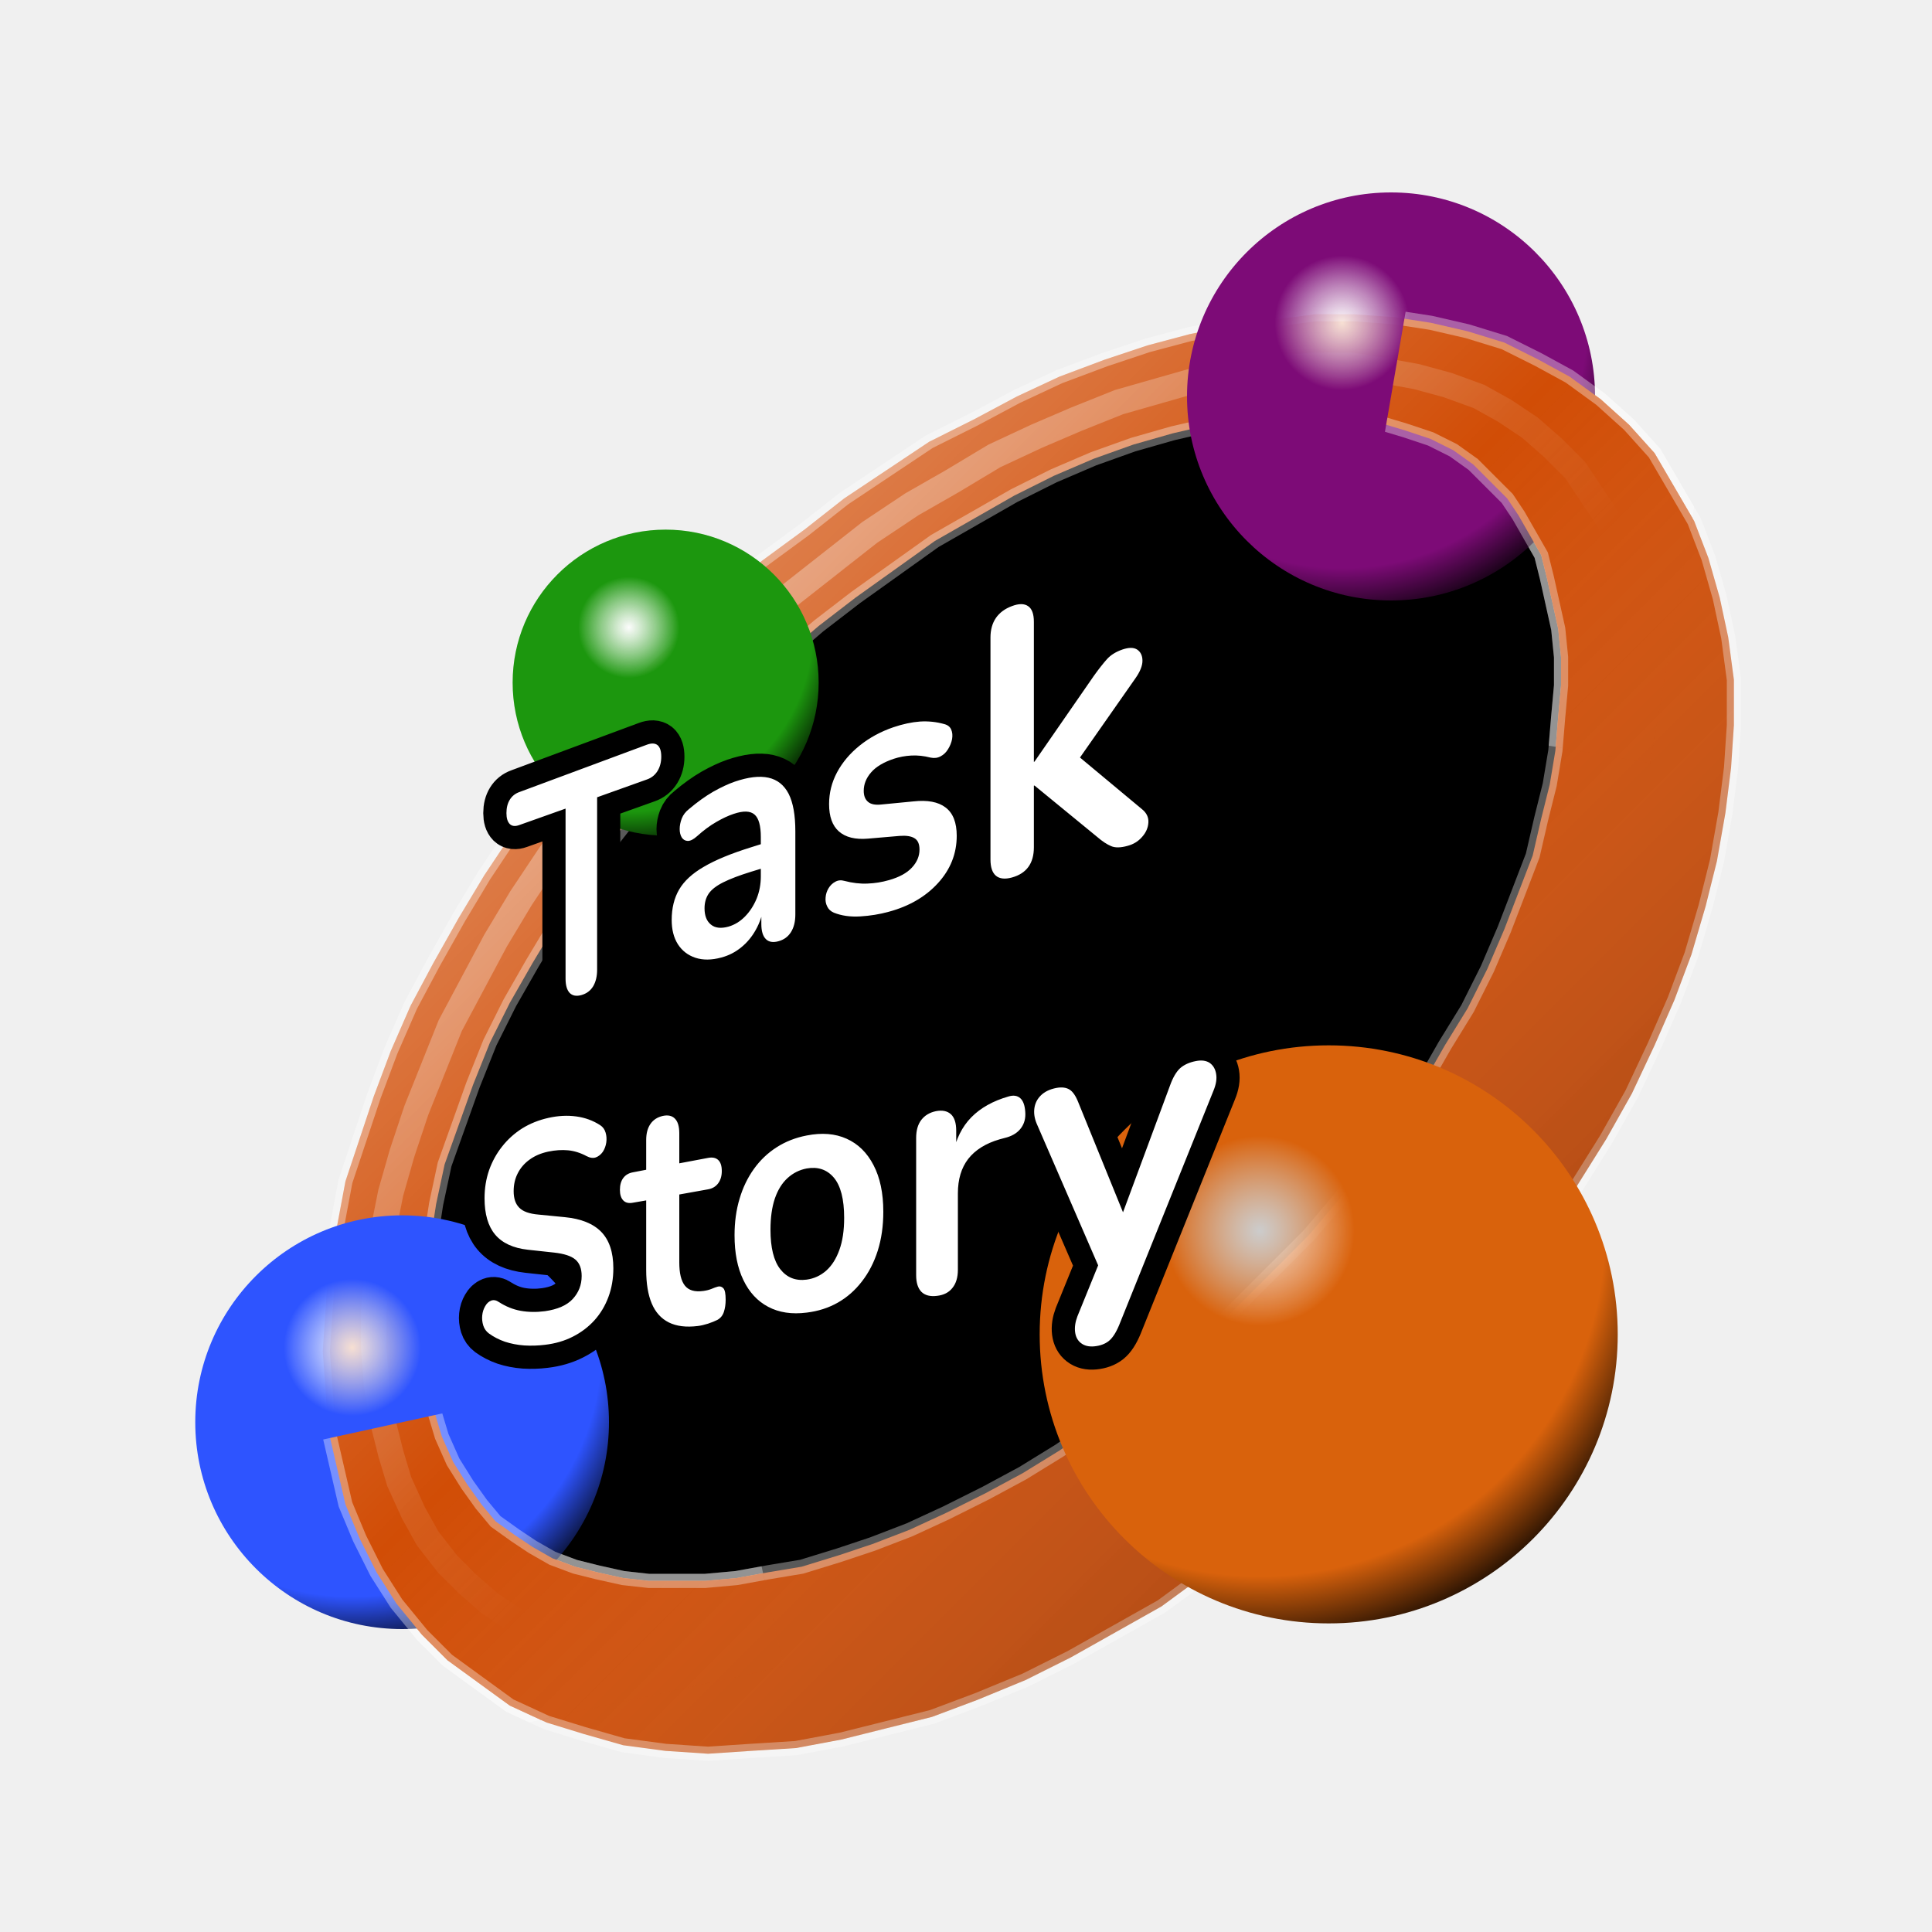
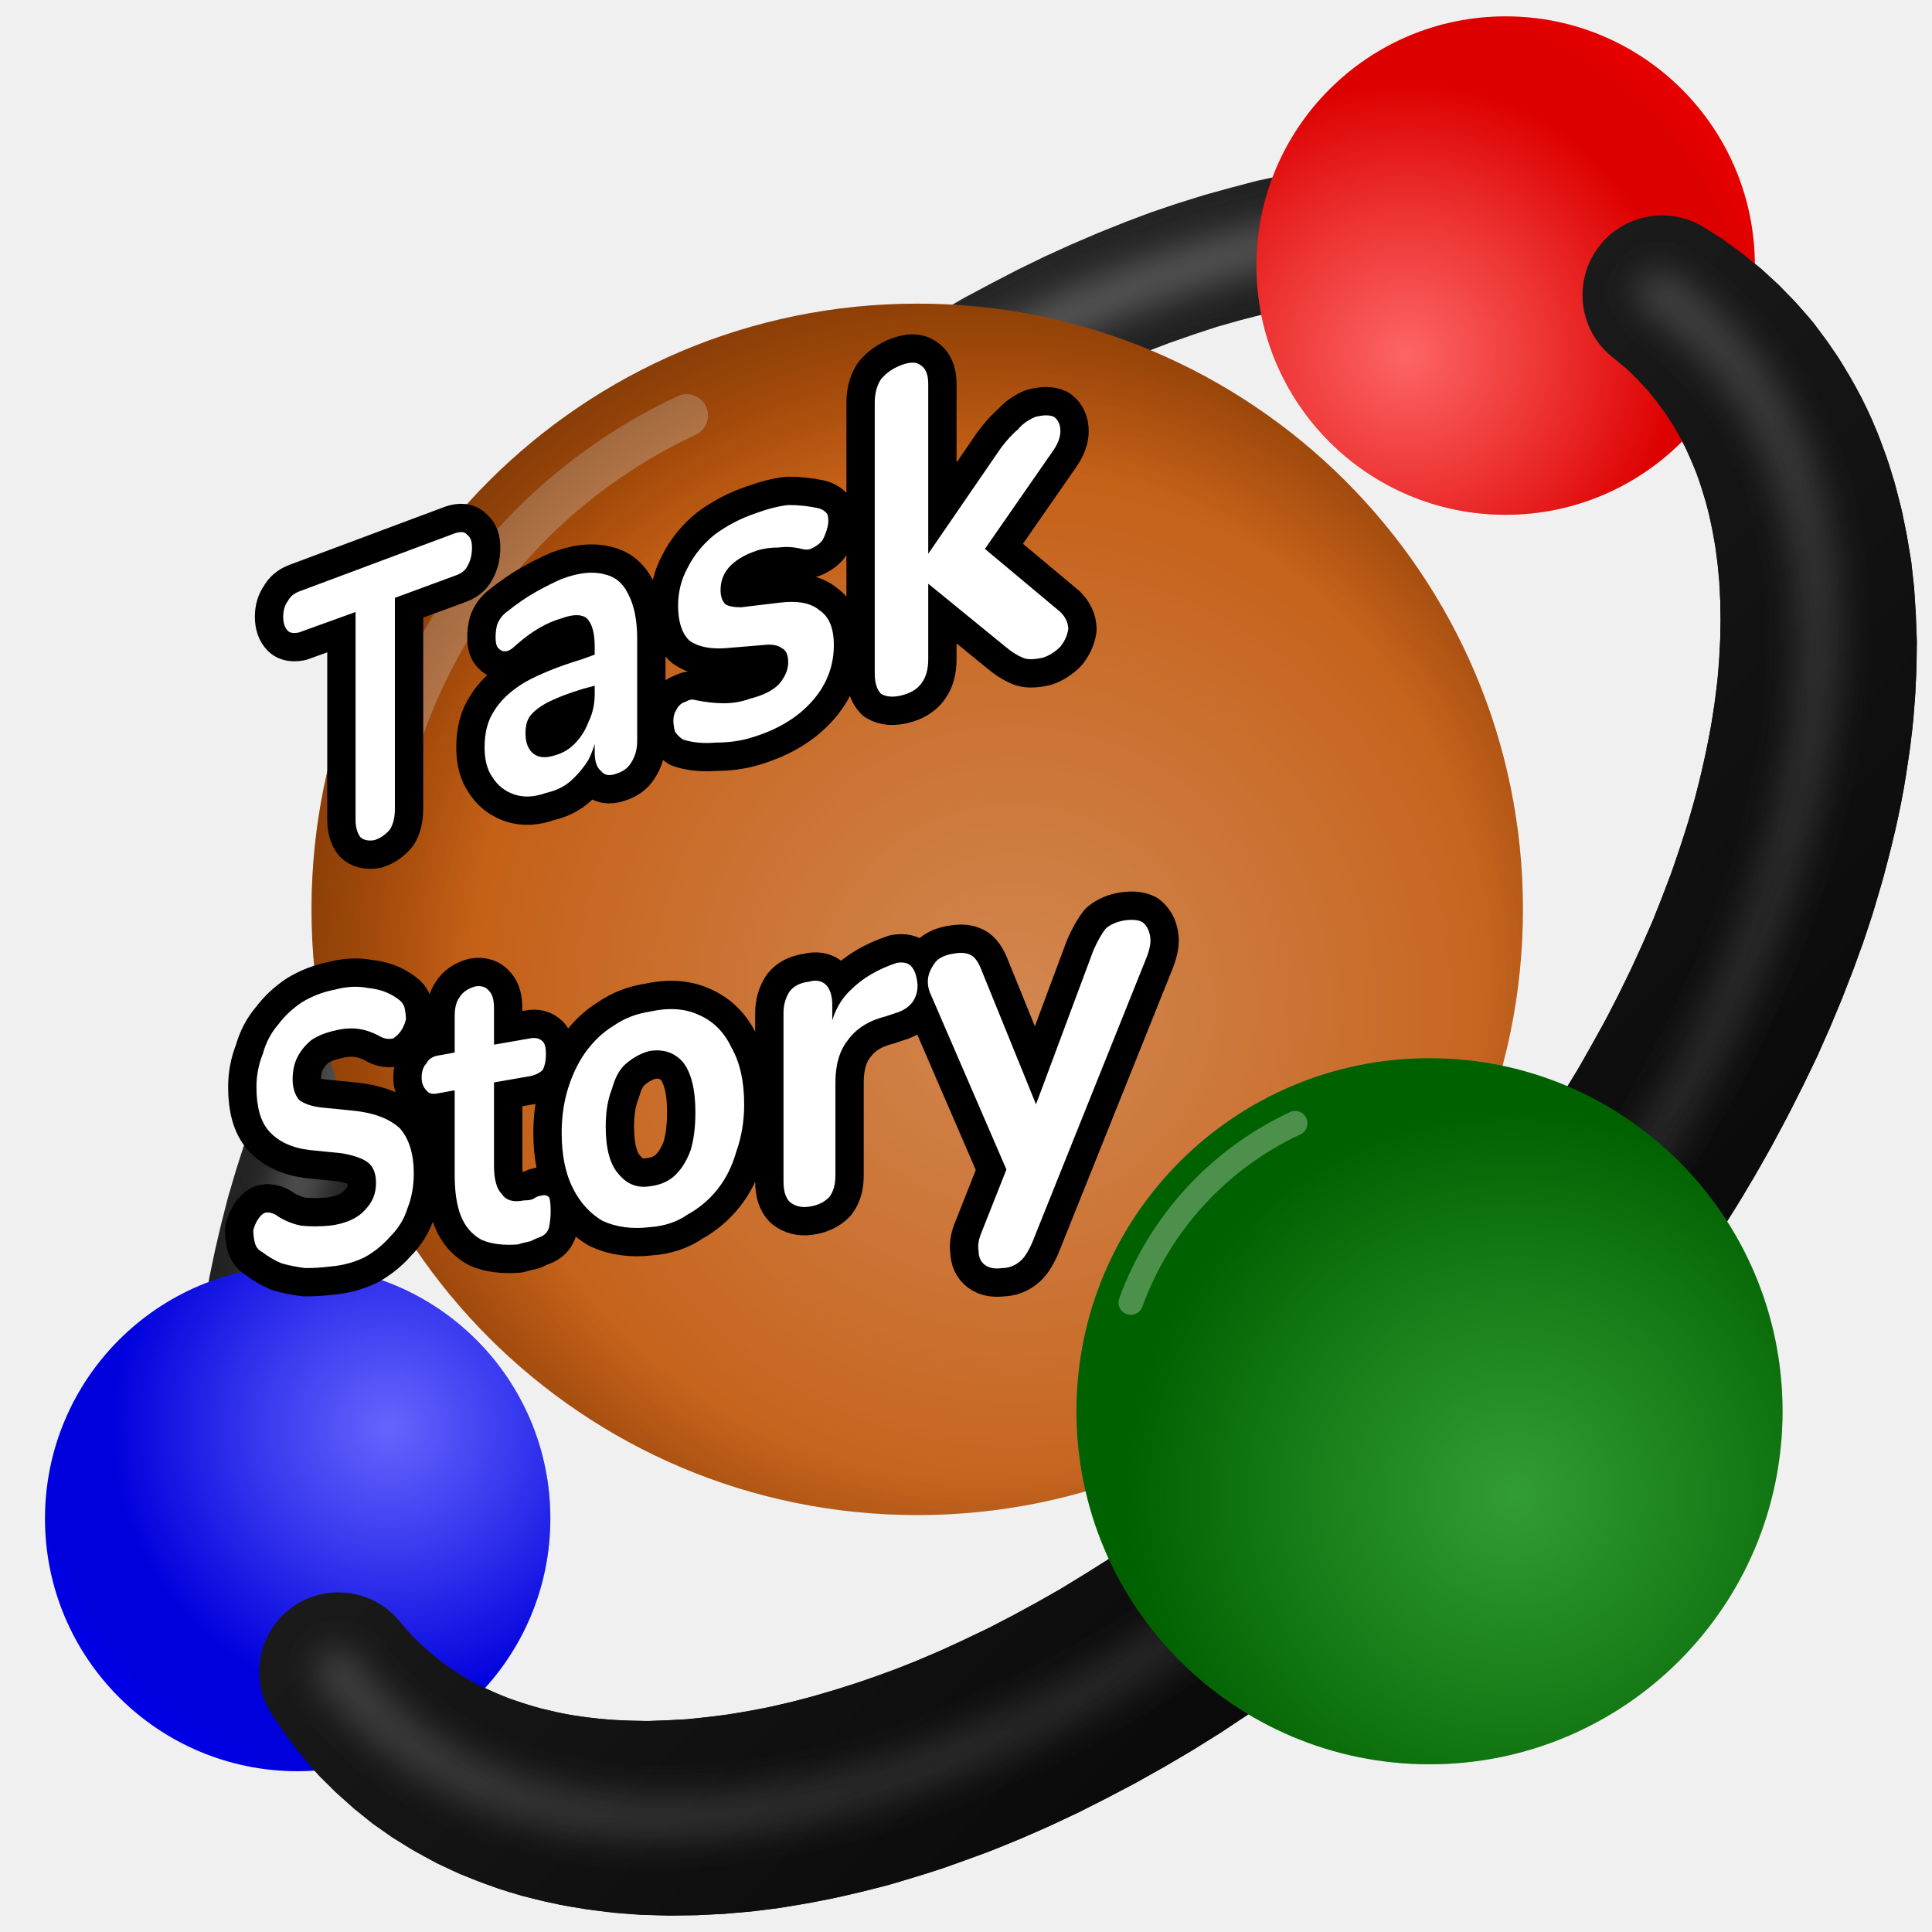
- <svg xmlns="http://www.w3.org/2000/svg" viewBox="0 0 150 150" version="1.1" role="img" aria-label="Logo">
+ <svg xmlns="http://www.w3.org/2000/svg" viewBox="12.3 13.9 122.8 122.8" version="1.1" role="img" aria-label="Logo">
  <defs>
-     <linearGradient id="l-ring" gradientUnits="userSpaceOnUse" x1="120" y1="120" x2="520" y2="520">
-       <stop offset="0" stop-color="#fff" stop-opacity=".45" />
-       <stop offset=".45" stop-color="#fff" stop-opacity="0" />
-       <stop offset="1" stop-color="#000" stop-opacity=".3" />
+     <linearGradient id="l-tube" gradientUnits="userSpaceOnUse" x1="150" y1="150" x2="480" y2="480">
+       <stop offset="0" stop-color="#2c2c2c" />
+       <stop offset=".55" stop-color="#151515" />
+       <stop offset="1" stop-color="#070707" />
    </linearGradient>
-     <linearGradient id="l-shine" gradientUnits="userSpaceOnUse" x1="120" y1="120" x2="480" y2="480">
-       <stop offset="0" stop-color="#fff" stop-opacity=".5" />
-       <stop offset=".6" stop-color="#fff" stop-opacity="0" />
+     <linearGradient id="l-tube-hi" gradientUnits="userSpaceOnUse" x1="150" y1="150" x2="480" y2="480">
+       <stop offset="0" stop-color="#9a9a9a" stop-opacity=".55" />
+       <stop offset=".6" stop-color="#7a7a7a" stop-opacity=".35" />
+       <stop offset="1" stop-color="#555" stop-opacity=".25" />
    </linearGradient>
-     <g id="l-band">
-       <path d="M524 100L534 109L543 119L550 131L557 143L562 156L566 170L569 184L571 199L571 215L570 230L568 246L565 263L561 279L556 296L550 312L543 328L535 345L526 361L516 377L506 393L495 409L483 424L470 439L457 453L443 467L429 480L414 492L399 504L384 515L369 526L353 535L337 544L321 552L304 559L288 565L272 569L256 573L240 576L224 577L209 578L194 577L179 575L165 571L152 567L139 561L128 553L117 545L108 536L99 525L92 514L86 502L81 490L78 477L75 464L74 450L73 436L74 421L75 407L78 392L81 376L86 361L91 346L97 330L104 314L112 299L121 283L130 268L140 253L151 238L163 223L175 209L187 195L201 182L214 169L228 157L243 146L257 135L272 125L287 115L303 107L318 99L333 92L349 86L364 81L379 77L394 74L408 72L423 70L437 70L451 71L464 73L477 76L490 80L502 86L513 92ZM485 129L479 123L472 118L464 114L455 111L445 108L434 107L423 106L411 106L399 107L386 109L373 112L359 116L345 121L331 127L317 134L303 142L289 150L275 160L261 170L248 180L234 192L222 204L209 216L197 229L186 242L175 256L165 270L156 284L147 299L139 313L132 327L126 342L121 356L116 370L113 384L111 397L109 410L108 423L109 435L110 446L112 456L115 466L119 475L124 483L129 490L134 496L141 501L147 505L154 509L162 512L170 514L179 516L188 517L198 517L208 517L219 516L230 514L242 512L255 508L267 504L280 499L293 493L307 486L320 479L333 471L346 462L360 452L372 442L385 431L397 419L409 407L421 395L432 382L442 369L452 356L461 342L469 328L477 315L484 301L490 287L495 274L500 261L503 248L506 236L508 224L509 212L510 201L510 191L509 181L507 172L505 163L503 155L499 148L495 141L491 135Z" style="fill:#d14d06;stroke:#fff;stroke-opacity:.35;stroke-width:5" fill-rule="evenodd" />
-       <path d="M524 100L534 109L543 119L550 131L557 143L562 156L566 170L569 184L571 199L571 215L570 230L568 246L565 263L561 279L556 296L550 312L543 328L535 345L526 361L516 377L506 393L495 409L483 424L470 439L457 453L443 467L429 480L414 492L399 504L384 515L369 526L353 535L337 544L321 552L304 559L288 565L272 569L256 573L240 576L224 577L209 578L194 577L179 575L165 571L152 567L139 561L128 553L117 545L108 536L99 525L92 514L86 502L81 490L78 477L75 464L74 450L73 436L74 421L75 407L78 392L81 376L86 361L91 346L97 330L104 314L112 299L121 283L130 268L140 253L151 238L163 223L175 209L187 195L201 182L214 169L228 157L243 146L257 135L272 125L287 115L303 107L318 99L333 92L349 86L364 81L379 77L394 74L408 72L423 70L437 70L451 71L464 73L477 76L490 80L502 86L513 92ZM485 129L479 123L472 118L464 114L455 111L445 108L434 107L423 106L411 106L399 107L386 109L373 112L359 116L345 121L331 127L317 134L303 142L289 150L275 160L261 170L248 180L234 192L222 204L209 216L197 229L186 242L175 256L165 270L156 284L147 299L139 313L132 327L126 342L121 356L116 370L113 384L111 397L109 410L108 423L109 435L110 446L112 456L115 466L119 475L124 483L129 490L134 496L141 501L147 505L154 509L162 512L170 514L179 516L188 517L198 517L208 517L219 516L230 514L242 512L255 508L267 504L280 499L293 493L307 486L320 479L333 471L346 462L360 452L372 442L385 431L397 419L409 407L421 395L432 382L442 369L452 356L461 342L469 328L477 315L484 301L490 287L495 274L500 261L503 248L506 236L508 224L509 212L510 201L510 191L509 181L507 172L505 163L503 155L499 148L495 141L491 135Z" fill="url(#l-ring)" fill-rule="evenodd" />
-       <path d="M507 117L515 125L521 134L527 143L531 153L535 164L538 176L539 188L540 200L540 213L539 227L537 241L534 255L530 270L525 285L520 300L513 315L506 330L497 345L488 360L479 374L468 389L457 403L445 417L433 430L420 443L407 455L393 467L380 478L365 488L351 498L336 507L322 515L307 522L292 529L278 534L263 539L249 543L235 545L222 547L208 548L196 547L184 546L172 544L161 540L151 536L141 531L132 525L124 518L117 511L110 502L105 493L100 482L97 472L94 460L92 448L91 435L91 422L92 409L94 395L97 380L101 366L106 351L112 336L118 321L126 306L134 291L143 276L153 261L163 247L174 233L186 219L198 206L211 193L224 180L238 169L252 158L266 147L281 137L295 129L310 120L325 113L339 107L354 101L368 97L382 93L396 90L410 89L423 88L436 88L448 90L459 92L470 95L481 99L490 104L499 110L507 117" fill="none" stroke="url(#l-shine)" stroke-width="9" stroke-linecap="round" />
-     </g>
-     <radialGradient id="l-success" cx="38%" cy="32%" r="75%">
-       <stop offset="0" stop-color="#fff" stop-opacity=".8" />
-       <stop offset=".22" style="stop-color:#1c970e" />
-       <stop offset=".8" style="stop-color:#1c970e" />
-       <stop offset="1" stop-color="#000" />
+     <filter id="l-soft" x="-10%" y="-10%" width="120%" height="120%">
+       <feGaussianBlur stdDeviation="5" />
+     </filter>
+     <radialGradient id="l-gray-g" cx="58%" cy="58%" r=".55">
+       <stop offset="0" stop-color="#c4c4c4" stop-opacity=".95" />
+       <stop offset=".5" stop-color="#c4c4c4" stop-opacity=".5" />
+       <stop offset="1" stop-color="#c4c4c4" stop-opacity="0" />
    </radialGradient>
-     <radialGradient id="l-tertiary" cx="38%" cy="32%" r="75%">
-       <stop offset="0" stop-color="#fff" stop-opacity=".8" />
-       <stop offset=".22" style="stop-color:#7d0b77" />
-       <stop offset=".8" style="stop-color:#7d0b77" />
-       <stop offset="1" stop-color="#000" />
+     <radialGradient id="l-red-g" cx="30%" cy="68%" r=".55">
+       <stop offset="0" stop-color="#ff6a6a" stop-opacity=".95" />
+       <stop offset=".5" stop-color="#ff6a6a" stop-opacity=".5" />
+       <stop offset="1" stop-color="#ff6a6a" stop-opacity="0" />
    </radialGradient>
-     <clipPath id="l-front-tertiary">
-       <path d="M431.0 209.4L541.4 228.4L579.4 7.6L469.0 -11.4Z" />
-     </clipPath>
-     <radialGradient id="l-secondary" cx="38%" cy="32%" r="75%">
-       <stop offset="0" stop-color="#fff" stop-opacity=".8" />
-       <stop offset=".22" style="stop-color:#2e54ff" />
-       <stop offset=".8" style="stop-color:#2e54ff" />
-       <stop offset="1" stop-color="#000" />
+     <radialGradient id="l-red-r" cx="30%" cy="68%" r=".95">
+       <stop offset=".72" stop-color="#ff0000" stop-opacity="0" />
+       <stop offset="1" stop-color="#ff0000" />
    </radialGradient>
-     <clipPath id="l-front-secondary">
-       <path d="M-9.4 485.2L14.8 595.6L235.6 547.2L211.4 436.8Z" />
-     </clipPath>
-     <radialGradient id="l-primary" cx="38%" cy="32%" r="75%">
-       <stop offset="0" stop-color="#fff" stop-opacity=".8" />
-       <stop offset=".22" style="stop-color:#d9620c" />
-       <stop offset=".8" style="stop-color:#d9620c" />
-       <stop offset="1" stop-color="#000" />
+     <radialGradient id="l-blue-g" cx="68%" cy="32%" r=".55">
+       <stop offset="0" stop-color="#6a6aff" stop-opacity=".95" />
+       <stop offset=".5" stop-color="#6a6aff" stop-opacity=".5" />
+       <stop offset="1" stop-color="#6a6aff" stop-opacity="0" />
+     </radialGradient>
+     <radialGradient id="l-blue-r" cx="68%" cy="32%" r=".95">
+       <stop offset=".72" stop-color="#0000ff" stop-opacity="0" />
+       <stop offset="1" stop-color="#0000ff" />
+     </radialGradient>
+     <radialGradient id="l-green-g" cx="62%" cy="62%" r=".55">
+       <stop offset="0" stop-color="#35a035" stop-opacity=".95" />
+       <stop offset=".5" stop-color="#35a035" stop-opacity=".5" />
+       <stop offset="1" stop-color="#35a035" stop-opacity="0" />
+     </radialGradient>
+     <radialGradient id="l-title-g" cx="58%" cy="58%" r=".55">
+       <stop offset="0" stop-color="#fff" stop-opacity=".95" />
+       <stop offset=".5" stop-color="#fff" stop-opacity=".5" />
+       <stop offset="1" stop-color="#fff" stop-opacity="0" />
+     </radialGradient>
+     <radialGradient id="l-title-e" cx=".55" cy=".55" r=".6">
+       <stop offset=".7" stop-color="#000" stop-opacity="0" />
+       <stop offset="1" stop-color="#000" stop-opacity=".35" />
    </radialGradient>
  </defs>
  <g transform="translate(9 9) scale(0.22)">
-     <ellipse cx="315.7" cy="317.8" rx="277.3" ry="162.4" transform="rotate(-46.3 315.7 317.8)" fill="#000" />
-     <use href="#l-band" />
-     <circle cx="194" cy="200" r="54" fill="url(#l-success)" />
-     <circle cx="450" cy="99" r="72" fill="url(#l-tertiary)" />
-     <circle cx="101" cy="461" r="73" fill="url(#l-secondary)" />
-     <circle cx="428" cy="430" r="102" fill="url(#l-primary)" />
-     <use href="#l-band" clip-path="url(#l-front-tertiary)" />
-     <use href="#l-band" clip-path="url(#l-front-secondary)" />
+     <path d="M523.9 100.0L528.8 104.5L533.5 109.3L537.9 114.3L542.0 119.7L545.9 125.2L549.5 131.1L552.8 137.1L555.8 143.4L558.4 149.8L560.8 156.5L562.8 163.3L564.6 170.3L566.0 177.4L567.2 184.6L568.0 192.0L568.5 199.4L568.8 207.0L568.7 214.7L568.4 222.4L567.8 230.2L566.9 238.1L565.7 246.1L564.3 254.1L562.6 262.1L560.6 270.2L558.4 278.3L556.0 286.5L553.3 294.6L550.3 302.8L547.1 311.0L543.7 319.1L540.1 327.3L536.2 335.4L532.1 343.5L527.8 351.6L523.3 359.7L518.6 367.7L513.7 375.6L508.6 383.5L503.3 391.4L497.8 399.1L492.1 406.8L486.3 414.4L480.3 421.9L474.2 429.2L467.9 436.5L461.4 443.7L454.8 450.7L448.1 457.6L441.2 464.4L434.2 471.0L427.1 477.5L419.9 483.9L412.6 490.0L405.2 496.0L397.7 501.8L390.1 507.5L382.5 513.0L374.7 518.2L367.0 523.3L359.1 528.2L351.2 532.8L343.3 537.3L335.3 541.5L327.4 545.5L319.4 549.3L311.3 552.9L303.3 556.2L295.3 559.2L287.3 562.1L279.3 564.6L271.3 567.0L263.3 569.0L255.4 570.8L247.5 572.3L239.7 573.6L231.9 574.5L224.2 575.2L216.5 575.6L208.9 575.7L201.4 575.5L194.1 575.0L186.8 574.2L179.6 573.1L172.6 571.7L165.7 570.0L158.9 567.9L152.4 565.5L146.0 562.8L139.8 559.8L133.8 556.5L128.0 552.9L122.5 549.0L117.3 544.8L112.3 540.3L107.5 535.6L103.1 530.7L99.0 525.5L95.1 520.1L91.5 514.5L88.3 508.7L85.3 502.7L82.7 496.6L80.3 490.4L78.2 484.0L76.4 477.4L74.9 470.8L73.6 464.0L72.6 457.1L71.9 450.2L71.5 443.1L71.3 435.9L71.4 428.7L71.7 421.3L72.3 413.9L73.1 406.4L74.2 398.9L75.5 391.3L77.1 383.6L78.9 375.9L80.9 368.1L83.2 360.3L85.7 352.5L88.5 344.6L91.4 336.8L94.6 328.9L98.0 321.0L101.6 313.1L105.5 305.3L109.5 297.4L113.7 289.6L118.2 281.8L122.8 274.0L127.7 266.3L132.7 258.6L137.9 251.0L143.2 243.5L148.8 236.0L154.5 228.6L160.3 221.3L166.4 214.1L172.5 207.0L178.8 200.0L185.3 193.2L191.8 186.4L198.5 179.8L205.4 173.3L212.3 167.0L219.3 160.8L226.4 154.8L233.6 148.9L240.9 143.2L248.3 137.6L255.7 132.3L263.2 127.1L270.7 122.1L278.3 117.3L286.0 112.7L293.6 108.3L301.3 104.2L309.0 100.2L316.8 96.4L324.5 92.9L332.2 89.6L339.9 86.5L347.6 83.6L355.3 81.0L363.0 78.6L370.6 76.5L378.2 74.5L385.7 72.9L393.2 71.5L400.7 70.3L408.0 69.4L415.4 68.7L422.6 68.3L429.8 68.2L436.9 68.3L443.9 68.7L450.8 69.3L457.6 70.3L464.3 71.5L470.9 73.0L477.4 74.8L483.8 76.9L490.0 79.3L496.1 82.0L502.0 85.0L507.8 88.3L513.3 91.9L518.7 95.8L523.9 100.0L490.7 134.7L488.0 131.8L485.0 129.0L481.9 126.3L478.6 123.8L475.1 121.5L471.4 119.3L467.5 117.3L463.3 115.4L459.0 113.8L454.4 112.3L449.7 111.0L444.8 110.0L439.6 109.1L434.3 108.5L428.9 108.1L423.2 107.9L417.4 107.9L411.5 108.2L405.4 108.7L399.2 109.4L392.9 110.4L386.5 111.6L379.9 113.1L373.3 114.8L366.6 116.7L359.9 118.9L353.0 121.3L346.2 123.9L339.2 126.8L332.3 129.8L325.3 133.1L318.3 136.6L311.3 140.3L304.3 144.3L297.3 148.4L290.3 152.7L283.4 157.2L276.5 161.9L269.7 166.8L262.8 171.9L256.1 177.1L249.4 182.5L242.8 188.1L236.3 193.8L229.9 199.7L223.6 205.7L217.4 211.8L211.3 218.0L205.3 224.4L199.5 230.9L193.8 237.5L188.2 244.1L182.8 250.9L177.6 257.7L172.5 264.6L167.5 271.6L162.8 278.6L158.2 285.7L153.8 292.8L149.6 300.0L145.6 307.1L141.8 314.3L138.2 321.5L134.8 328.6L131.6 335.8L128.7 342.9L125.9 350.0L123.4 357.0L121.1 364.0L119.0 370.9L117.1 377.8L115.5 384.6L114.1 391.3L113.0 397.8L112.0 404.3L111.3 410.7L110.9 416.9L110.6 423.0L110.6 428.9L110.9 434.7L111.3 440.4L112.0 445.8L112.8 451.1L113.9 456.2L115.2 461.0L116.7 465.7L118.4 470.2L120.2 474.5L122.3 478.5L124.5 482.3L126.8 486.0L129.3 489.4L132.0 492.6L134.7 495.5L137.7 498.3L140.7 500.9L143.9 503.3L147.2 505.6L150.6 507.6L154.1 509.5L157.8 511.2L161.6 512.8L165.6 514.2L169.7 515.5L174.0 516.5L178.4 517.5L182.9 518.2L187.7 518.8L192.5 519.2L197.6 519.4L202.7 519.5L208.1 519.3L213.5 519.0L219.1 518.4L224.9 517.7L230.7 516.7L236.7 515.6L242.8 514.2L249.0 512.6L255.2 510.8L261.6 508.8L268.0 506.6L274.6 504.2L281.1 501.6L287.8 498.7L294.4 495.6L301.1 492.4L307.8 488.9L314.6 485.2L321.3 481.4L328.0 477.3L334.8 473.1L341.5 468.6L348.1 464.0L354.8 459.2L361.4 454.3L367.9 449.2L374.4 443.9L380.8 438.5L387.1 432.9L393.3 427.2L399.5 421.3L405.5 415.4L411.4 409.3L417.2 403.1L422.9 396.8L428.5 390.4L433.9 383.9L439.2 377.3L444.3 370.7L449.3 364.0L454.1 357.2L458.8 350.4L463.2 343.6L467.5 336.7L471.7 329.8L475.6 322.9L479.4 316.0L482.9 309.1L486.3 302.2L489.4 295.3L492.4 288.5L495.1 281.7L497.7 274.9L500.0 268.2L502.2 261.6L504.1 255.1L505.8 248.6L507.3 242.3L508.6 236.0L509.7 229.9L510.6 223.9L511.3 218.0L511.7 212.2L512.0 206.6L512.1 201.1L512.0 195.8L511.8 190.6L511.3 185.6L510.7 180.8L509.9 176.1L508.9 171.6L507.8 167.2L506.5 163.0L505.1 158.9L503.5 155.1L501.8 151.3L499.9 147.7L497.8 144.2L495.6 140.9L493.3 137.7L490.7 134.7Z" fill="url(#l-tube)" />
+     <path d="M507.3 117.3L511.0 121.1L514.6 125.1L517.9 129.3L521.0 133.7L523.8 138.3L526.5 143.1L528.9 148.0L531.1 153.2L533.1 158.5L534.9 164.0L536.4 169.7L537.6 175.5L538.7 181.5L539.5 187.6L540.0 193.9L540.3 200.3L540.4 206.8L540.2 213.4L539.8 220.2L539.2 227.1L538.3 234.0L537.2 241.1L535.8 248.2L534.2 255.4L532.4 262.6L530.3 270.0L528.0 277.3L525.5 284.8L522.7 292.2L519.8 299.7L516.6 307.2L513.2 314.7L509.6 322.2L505.7 329.8L501.7 337.3L497.5 344.7L493.1 352.2L488.5 359.6L483.7 367.0L478.7 374.3L473.5 381.5L468.2 388.7L462.7 395.8L457.1 402.9L451.3 409.8L445.4 416.6L439.3 423.4L433.1 430.0L426.8 436.5L420.3 442.9L413.8 449.1L407.1 455.2L400.3 461.2L393.5 467.0L386.5 472.6L379.5 478.1L372.4 483.4L365.3 488.5L358.1 493.4L350.9 498.2L343.6 502.7L336.3 507.1L328.9 511.3L321.6 515.2L314.2 518.9L306.9 522.5L299.5 525.8L292.2 528.9L284.9 531.7L277.7 534.3L270.4 536.7L263.3 538.9L256.1 540.8L249.1 542.5L242.1 544.0L235.2 545.2L228.4 546.1L221.6 546.8L215.0 547.3L208.5 547.5L202.1 547.5L195.8 547.2L189.7 546.7L183.6 546.0L177.8 545.0L172.0 543.7L166.5 542.2L161.0 540.5L155.8 538.5L150.7 536.3L145.8 533.9L141.1 531.2L136.5 528.3L132.2 525.2L128.1 521.8L124.1 518.3L120.4 514.5L116.8 510.5L113.5 506.3L110.4 501.9L107.6 497.3L104.9 492.5L102.5 487.6L100.3 482.4L98.3 477.1L96.5 471.6L95.0 465.9L93.8 460.1L92.7 454.1L91.9 448.0L91.4 441.7L91.1 435.3L91.0 428.8L91.2 422.2L91.6 415.4L92.2 408.5L93.1 401.6L94.2 394.5L95.6 387.4L97.2 380.2L99.0 373.0L101.1 365.6L103.4 358.3L105.9 350.8L108.7 343.4L111.6 335.9L114.8 328.4L118.2 320.9L121.8 313.4L125.7 305.8L129.7 298.3L133.9 290.9L138.3 283.4L142.9 276.0L147.7 268.6L152.7 261.3L157.9 254.1L163.2 246.9L168.7 239.8L174.3 232.7L180.1 225.8L186.0 219.0L192.1 212.2L198.3 205.6L204.6 199.1L211.1 192.7L217.6 186.5L224.3 180.4L231.1 174.4L237.9 168.6L244.9 163.0L251.9 157.5L259.0 152.2L266.1 147.1L273.3 142.2L280.5 137.4L287.8 132.9L295.1 128.5L302.5 124.3L309.8 120.4L317.2 116.7L324.5 113.1L331.9 109.8L339.2 106.7L346.5 103.9L353.7 101.3L361.0 98.9L368.1 96.7L375.3 94.8L382.3 93.1L389.3 91.6L396.2 90.4L403.0 89.5L409.8 88.8L416.4 88.3L422.9 88.1L429.3 88.1L435.6 88.4L441.7 88.9L447.8 89.6L453.6 90.6L459.4 91.9L464.9 93.4L470.4 95.1L475.6 97.1L480.7 99.3L485.6 101.7L490.3 104.4L494.9 107.3L499.2 110.4L503.3 113.8L507.3 117.3" fill="none" stroke="url(#l-tube-hi)" stroke-width="13" stroke-linecap="round" filter="url(#l-soft)" />
+     <circle cx="194" cy="200" r="54" fill="#808080" />
+     <circle cx="194" cy="200" r="54" fill="url(#l-gray-g)" />
+     <circle cx="450" cy="99" r="72" fill="#dd0000" />
+     <circle cx="450" cy="99" r="72" fill="url(#l-red-r)" />
+     <circle cx="450" cy="99" r="72" fill="url(#l-red-g)" />
+     <circle cx="101" cy="461" r="73" fill="#0000dd" />
+     <circle cx="101" cy="461" r="73" fill="url(#l-blue-r)" />
+     <circle cx="101" cy="461" r="73" fill="url(#l-blue-g)" />
+     <circle cx="280" cy="285" r="175" fill="#c1570b" />
+     <circle cx="280" cy="285" r="175" fill="url(#l-title-g)" opacity=".3" />
+     <path d="M132.0 231.1A157.5 157.5 0 0 1 213.4 142.3" fill="none" stroke="#fff" stroke-opacity=".3" stroke-width="12.3" stroke-linecap="round" />
+     <circle cx="280" cy="285" r="175" fill="url(#l-title-e)" />
+     <path d="M506.9 87.7L512.9 91.5L518.6 95.7L524.1 100.2L529.3 105.0L534.3 110.2L539.0 115.6L543.3 121.4L547.3 127.5L551.0 133.8L554.4 140.4L557.4 147.2L560.0 154.2L562.3 161.4L564.2 168.8L565.8 176.4L567.1 184.1L568.0 191.9L568.5 199.9L568.8 208.0L568.7 216.2L568.2 224.5L567.5 232.9L566.4 241.3L565.1 249.8L563.4 258.4L561.4 267.0L559.2 275.6L556.6 284.3L553.8 293.0L550.7 301.7L547.3 310.5L543.7 319.2L539.8 327.9L535.6 336.6L531.2 345.3L526.6 353.9L521.7 362.5L516.6 371.0L511.2 379.5L505.7 387.9L499.9 396.2L493.9 404.4L487.8 412.5L481.4 420.5L474.9 428.4L468.1 436.2L461.2 443.9L454.2 451.4L447.0 458.7L439.6 465.9L432.1 473.0L424.5 479.8L416.8 486.5L408.9 493.0L401.0 499.3L392.9 505.4L384.8 511.3L376.5 517.0L368.2 522.5L359.9 527.7L351.5 532.7L343.0 537.4L334.5 541.9L326.0 546.2L317.4 550.2L308.9 553.9L300.3 557.4L291.7 560.5L283.2 563.4L274.6 566.0L266.1 568.3L257.6 570.3L249.2 572.0L240.8 573.4L232.5 574.5L224.3 575.2L216.1 575.6L208.0 575.7L200.0 575.5L192.2 574.9L184.4 573.9L176.8 572.6L169.4 570.9L162.1 568.9L155.0 566.5L148.1 563.8L141.4 560.7L135.0 557.2L128.8 553.4L122.9 549.3L117.3 544.8L111.9 540.0L106.9 535.0L102.2 529.6L97.9 524.0L93.9 518.2A22.9 22.9 0 0 1 131.1 491.5L131.1 491.5L134.0 494.8L137.1 497.8L140.3 500.6L143.6 503.2L147.2 505.6L150.8 507.8L154.6 509.8L158.6 511.6L162.7 513.2L167.0 514.6L171.4 515.9L176.0 517.0L180.8 517.9L185.8 518.6L190.9 519.1L196.3 519.4L201.7 519.5L207.4 519.3L213.2 519.0L219.2 518.4L225.3 517.6L231.6 516.6L238.0 515.3L244.5 513.8L251.2 512.0L257.9 510.0L264.7 507.8L271.7 505.3L278.6 502.6L285.7 499.6L292.8 496.4L299.9 493.0L307.1 489.3L314.3 485.4L321.5 481.3L328.7 476.9L335.9 472.3L343.0 467.6L350.1 462.6L357.2 457.4L364.2 452.1L371.1 446.5L378.0 440.8L384.8 434.9L391.5 428.9L398.1 422.7L404.5 416.3L410.9 409.8L417.1 403.2L423.2 396.5L429.1 389.7L434.9 382.7L440.5 375.7L445.9 368.6L451.2 361.4L456.2 354.2L461.1 346.9L465.8 339.5L470.3 332.2L474.5 324.8L478.6 317.4L482.4 310.1L486.0 302.7L489.4 295.4L492.6 288.1L495.5 280.8L498.2 273.6L500.6 266.5L502.8 259.5L504.8 252.5L506.5 245.7L508.0 238.9L509.3 232.3L510.3 225.9L511.1 219.5L511.7 213.3L512.0 207.3L512.1 201.5L512.0 195.8L511.7 190.3L511.2 184.9L510.5 179.8L509.6 174.8L508.6 170.0L507.3 165.5L505.9 161.0L504.3 156.8L502.5 152.7L500.5 148.8L498.4 145.1L496.0 141.5L493.5 138.1L490.8 134.8L487.9 131.7L484.8 128.7L481.4 125.9A23.0 23.0 0 0 1 506.9 87.7Z" fill="url(#l-tube)" />
+     <path d="M494.2 106.8L498.8 110.1L503.3 113.7L507.5 117.5L511.4 121.6L515.2 125.8L518.7 130.4L521.9 135.1L524.9 140.1L527.6 145.3L530.1 150.7L532.3 156.3L534.3 162.1L536.0 168.1L537.4 174.3L538.5 180.6L539.4 187.2L540.0 193.9L540.3 200.7L540.4 207.7L540.2 214.8L539.7 222.0L538.9 229.4L537.9 236.8L536.5 244.4L535.0 252.0L533.1 259.8L531.0 267.6L528.6 275.4L526.0 283.3L523.1 291.3L519.9 299.3L516.5 307.3L512.9 315.3L509.0 323.3L504.9 331.4L500.5 339.4L496.0 347.3L491.2 355.3L486.2 363.2L481.0 371.0L475.5 378.8L469.9 386.5L464.1 394.1L458.1 401.6L452.0 409.0L445.7 416.4L439.2 423.5L432.5 430.6L425.8 437.5L418.8 444.3L411.8 450.9L404.7 457.4L397.4 463.7L390.0 469.8L382.6 475.7L375.0 481.4L367.4 487.0L359.8 492.3L352.1 497.4L344.3 502.3L336.5 507.0L328.7 511.4L320.8 515.6L313.0 519.6L305.1 523.3L297.3 526.8L289.5 530.0L281.7 532.9L273.9 535.6L266.3 538.0L258.6 540.2L251.1 542.1L243.6 543.7L236.2 545.0L228.9 546.0L221.7 546.8L214.7 547.3L207.7 547.5L200.9 547.5L194.2 547.1L187.7 546.5L181.3 545.6L175.1 544.4L169.1 543.0L163.2 541.2L157.5 539.2L152.1 536.9L146.8 534.4L141.7 531.6L136.8 528.5L132.2 525.2L127.8 521.6L123.6 517.8L119.6 513.7L115.9 509.4L112.5 504.9" fill="none" stroke="url(#l-tube-hi)" stroke-width="13" stroke-linecap="round" filter="url(#l-soft)" />
+     <circle cx="428" cy="430" r="102" fill="#006100" />
+     <circle cx="428" cy="430" r="102" fill="url(#l-green-g)" />
+     <path d="M341.7 398.6A91.8 91.8 0 0 1 389.2 346.8" fill="none" stroke="#fff" stroke-opacity=".3" stroke-width="7.1" stroke-linecap="round" />
  </g>
-   <path d="M45.13 77.26Q44.54 77.42 44.22 77.08Q43.91 76.74 43.91 75.98L43.91 62.78L40.31 64.06Q39.84 64.23 39.58 63.98Q39.32 63.72 39.32 63.13Q39.32 62.51 39.58 62.09Q39.84 61.67 40.31 61.50L50.22 57.82Q50.75 57.62 51.05 57.85Q51.34 58.09 51.34 58.75Q51.34 59.39 51.05 59.86Q50.75 60.34 50.22 60.52L46.36 61.90L46.36 75.29Q46.36 76.06 46.05 76.58Q45.74 77.09 45.13 77.26ZM56.01 74.34Q54.87 74.65 53.99 74.36Q53.12 74.07 52.63 73.31Q52.15 72.55 52.15 71.43Q52.15 70.05 52.73 69.06Q53.31 68.07 54.64 67.30Q55.98 66.51 58.29 65.79L59.40 65.44L59.40 67.35L58.32 67.68Q56.96 68.10 56.16 68.50Q55.36 68.90 55.03 69.37Q54.70 69.85 54.70 70.52Q54.70 71.38 55.19 71.78Q55.68 72.19 56.57 71.94Q57.28 71.73 57.84 71.16Q58.40 70.59 58.74 69.78Q59.07 68.97 59.07 68.04L59.07 64.99Q59.07 63.66 58.58 63.24Q58.09 62.81 56.96 63.19Q56.33 63.40 55.61 63.82Q54.89 64.23 54.11 64.93Q53.71 65.29 53.40 65.29Q53.10 65.28 52.93 65.02Q52.77 64.75 52.77 64.37Q52.77 63.98 52.93 63.55Q53.10 63.12 53.50 62.81Q54.47 61.99 55.37 61.47Q56.29 60.95 57.04 60.69Q58.62 60.15 59.66 60.38Q60.70 60.61 61.23 61.63Q61.75 62.66 61.75 64.54L61.75 71.00Q61.75 71.83 61.41 72.37Q61.07 72.91 60.43 73.08Q59.80 73.25 59.46 72.91Q59.11 72.56 59.11 71.74L59.11 70.47L59.29 70.42Q59.13 71.39 58.68 72.19Q58.23 73.00 57.55 73.55Q56.87 74.11 56.01 74.34ZM69.00 70.79Q67.95 71.08 66.79 71.15Q65.64 71.22 64.74 70.86Q64.37 70.70 64.22 70.37Q64.06 70.05 64.10 69.67Q64.13 69.29 64.33 68.96Q64.53 68.63 64.85 68.46Q65.17 68.28 65.55 68.39Q66.50 68.64 67.35 68.60Q68.20 68.57 69.03 68.33Q70.22 67.99 70.80 67.36Q71.39 66.73 71.39 65.96Q71.39 65.31 71.00 65.08Q70.62 64.84 69.84 64.90L67.40 65.11Q65.91 65.24 65.13 64.55Q64.37 63.88 64.37 62.43Q64.37 61.12 64.99 59.96Q65.62 58.79 66.74 57.89Q67.88 56.97 69.37 56.46Q70.47 56.09 71.43 56.02Q72.41 55.96 73.32 56.22Q73.71 56.32 73.85 56.64Q73.99 56.96 73.92 57.38Q73.84 57.79 73.61 58.16Q73.38 58.54 73.03 58.72Q72.69 58.91 72.25 58.82Q71.47 58.62 70.75 58.66Q70.04 58.70 69.40 58.91Q68.20 59.31 67.63 59.97Q67.06 60.63 67.06 61.40Q67.06 61.98 67.40 62.26Q67.73 62.54 68.44 62.46L70.92 62.22Q72.56 62.04 73.41 62.69Q74.28 63.34 74.28 64.89Q74.28 66.98 72.81 68.58Q71.37 70.15 69.00 70.79ZM78.56 68.13Q77.75 68.35 77.32 67.99Q76.90 67.63 76.90 66.73L76.90 49.50Q76.90 48.60 77.32 47.98Q77.75 47.36 78.56 47.06Q79.37 46.75 79.82 47.06Q80.27 47.36 80.27 48.28L80.27 59.15L80.32 59.13L84.95 52.44Q85.52 51.65 85.95 51.17Q86.39 50.69 87.14 50.43Q87.90 50.17 88.30 50.44Q88.70 50.72 88.70 51.30Q88.70 51.88 88.17 52.64L83.16 59.80L83.16 58.24L88.67 62.83Q89.20 63.26 89.16 63.87Q89.12 64.48 88.67 64.98Q88.23 65.49 87.55 65.67Q86.73 65.90 86.26 65.69Q85.78 65.49 85.20 64.99L80.32 60.99L80.27 61.00L80.27 65.78Q80.27 67.66 78.56 68.13ZM42.31 104.41Q41.50 104.51 40.70 104.46Q39.90 104.40 39.20 104.17Q38.51 103.93 37.96 103.53Q37.64 103.29 37.52 102.91Q37.40 102.52 37.44 102.13Q37.48 101.73 37.67 101.41Q37.85 101.09 38.13 100.98Q38.42 100.87 38.75 101.10Q39.54 101.61 40.42 101.77Q41.32 101.93 42.31 101.80Q43.79 101.59 44.47 100.85Q45.16 100.10 45.16 99.07Q45.16 98.20 44.67 97.79Q44.19 97.38 43.02 97.25L40.99 97.03Q39.27 96.84 38.44 95.85Q37.62 94.87 37.62 93.03Q37.62 91.88 37.97 90.86Q38.33 89.84 38.98 89.02Q39.63 88.19 40.54 87.61Q41.46 87.04 42.59 86.79Q43.71 86.54 44.74 86.68Q45.77 86.82 46.60 87.36Q46.91 87.56 47.02 87.94Q47.13 88.31 47.07 88.71Q47.01 89.11 46.80 89.43Q46.58 89.74 46.26 89.86Q45.94 89.97 45.54 89.76Q44.83 89.38 44.11 89.31Q43.39 89.24 42.57 89.41Q41.72 89.59 41.12 90.03Q40.52 90.46 40.20 91.09Q39.88 91.71 39.88 92.48Q39.88 93.34 40.32 93.77Q40.75 94.21 41.81 94.30L43.85 94.50Q45.73 94.68 46.67 95.63Q47.62 96.60 47.62 98.47Q47.62 99.67 47.24 100.69Q46.86 101.72 46.15 102.51Q45.44 103.29 44.47 103.78Q43.51 104.27 42.31 104.41ZM54.18 102.95Q52.82 103.12 51.92 102.67Q51.03 102.22 50.60 101.20Q50.17 100.18 50.17 98.59L50.17 93.20L49.13 93.38Q48.65 93.47 48.39 93.20Q48.13 92.93 48.13 92.38Q48.13 91.81 48.39 91.46Q48.65 91.11 49.13 91.02L50.17 90.82L50.17 88.51Q50.17 87.73 50.51 87.25Q50.84 86.78 51.46 86.64Q52.07 86.51 52.40 86.85Q52.74 87.19 52.74 87.99L52.74 90.32L54.97 89.90Q55.48 89.80 55.76 90.06Q56.04 90.32 56.04 90.92Q56.04 91.49 55.76 91.87Q55.48 92.25 54.97 92.34L52.74 92.74L52.74 98.02Q52.74 99.26 53.17 99.81Q53.61 100.37 54.61 100.23Q54.97 100.18 55.24 100.07Q55.52 99.95 55.74 99.89Q55.99 99.83 56.17 100.03Q56.34 100.23 56.34 100.91Q56.34 101.43 56.20 101.86Q56.06 102.28 55.69 102.48Q55.41 102.62 54.97 102.77Q54.52 102.91 54.18 102.95ZM62.63 101.91Q60.90 102.13 59.64 101.46Q58.39 100.80 57.71 99.37Q57.03 97.96 57.03 95.91Q57.03 94.36 57.42 93.07Q57.80 91.78 58.53 90.76Q59.26 89.74 60.29 89.08Q61.33 88.41 62.63 88.16Q64.40 87.81 65.73 88.41Q67.07 89.01 67.82 90.46Q68.58 91.91 68.58 94.08Q68.58 95.73 68.15 97.10Q67.72 98.46 66.92 99.49Q66.13 100.52 65.04 101.14Q63.96 101.75 62.63 101.91ZM62.63 99.35Q63.49 99.23 64.15 98.65Q64.80 98.07 65.17 97.04Q65.54 96.02 65.54 94.56Q65.54 92.37 64.73 91.42Q63.93 90.49 62.63 90.72Q61.79 90.88 61.15 91.46Q60.51 92.04 60.16 93.05Q59.82 94.06 59.82 95.47Q59.82 97.57 60.58 98.54Q61.35 99.52 62.63 99.35ZM72.75 100.61Q71.96 100.71 71.54 100.30Q71.13 99.88 71.13 99.01L71.13 88.35Q71.13 87.47 71.53 86.95Q71.94 86.42 72.67 86.27Q73.41 86.13 73.83 86.51Q74.24 86.89 74.24 87.78L74.24 89.58L73.98 89.62Q74.34 87.84 75.41 86.75Q76.49 85.65 78.30 85.13Q78.87 84.96 79.21 85.26Q79.55 85.56 79.60 86.32Q79.66 87.04 79.29 87.56Q78.92 88.08 78.19 88.30L77.60 88.46Q75.99 88.93 75.17 89.98Q74.37 91.02 74.37 92.65L74.37 98.58Q74.37 99.47 73.95 99.99Q73.54 100.52 72.75 100.61ZM84.96 104.53Q84.33 104.59 83.93 104.28Q83.54 103.98 83.47 103.42Q83.40 102.86 83.65 102.20L85.59 97.43L85.59 99.00L80.48 87.22Q80.23 86.61 80.31 86.04Q80.39 85.46 80.82 85.04Q81.25 84.62 82.00 84.47Q82.64 84.35 83.03 84.59Q83.43 84.83 83.74 85.64L87.62 95.18L86.75 95.31L90.84 84.28Q91.17 83.36 91.62 82.94Q92.08 82.53 92.85 82.38Q93.52 82.25 93.93 82.53Q94.33 82.82 94.42 83.38Q94.52 83.95 94.21 84.69L86.89 102.88Q86.52 103.77 86.08 104.12Q85.65 104.46 84.96 104.53Z" fill="#fff" stroke="#000" stroke-width="3.6" stroke-linejoin="round" paint-order="stroke" />
+   <path d="M36.1 67.3Q35.5 67.4 35.2 67.1Q34.9 66.7 34.9 66.0L34.9 52.8L31.3 54.1Q30.8 54.2 30.6 54.0Q30.3 53.7 30.3 53.1Q30.3 52.5 30.6 52.1Q30.8 51.7 31.3 51.5L41.2 47.8Q41.8 47.6 42.0 47.9Q42.3 48.1 42.3 48.7Q42.3 49.4 42.0 49.9Q41.8 50.3 41.2 50.5L37.4 51.9L37.4 65.3Q37.4 66.1 37.1 66.6Q36.7 67.1 36.1 67.3ZM47.0 64.3Q45.9 64.7 45.0 64.4Q44.1 64.1 43.6 63.3Q43.1 62.6 43.1 61.4Q43.1 60.0 43.7 59.1Q44.3 58.1 45.6 57.3Q47.0 56.5 49.3 55.8L50.4 55.4L50.4 57.4L49.3 57.7Q48.0 58.1 47.2 58.5Q46.4 58.9 46.0 59.4Q45.7 59.8 45.7 60.5Q45.7 61.4 46.2 61.8Q46.7 62.2 47.6 61.9Q48.3 61.7 48.8 61.2Q49.4 60.6 49.7 59.8Q50.1 59.0 50.1 58.0L50.1 55.0Q50.1 53.7 49.6 53.2Q49.1 52.8 48.0 53.2Q47.3 53.4 46.6 53.8Q45.9 54.2 45.1 54.9Q44.7 55.3 44.4 55.3Q44.1 55.3 43.9 55.0Q43.8 54.8 43.8 54.4Q43.8 54.0 43.9 53.6Q44.1 53.1 44.5 52.8Q45.5 52.0 46.4 51.5Q47.3 51.0 48.0 50.7Q49.6 50.1 50.7 50.4Q51.7 50.6 52.2 51.6Q52.8 52.7 52.8 54.5L52.8 61.0Q52.8 61.8 52.4 62.4Q52.1 62.9 51.4 63.1Q50.8 63.3 50.5 62.9Q50.1 62.6 50.1 61.7L50.1 60.5L50.3 60.4Q50.1 61.4 49.7 62.2Q49.2 63.0 48.5 63.6Q47.9 64.1 47.0 64.3ZM60.0 60.8Q59.0 61.1 57.8 61.1Q56.6 61.2 55.7 60.9Q55.4 60.7 55.2 60.4Q55.1 60.0 55.1 59.7Q55.1 59.3 55.3 59.0Q55.5 58.6 55.9 58.5Q56.2 58.3 56.5 58.4Q57.5 58.6 58.3 58.6Q59.2 58.6 60.0 58.3Q61.2 58.0 61.8 57.4Q62.4 56.7 62.4 56.0Q62.4 55.3 62.0 55.1Q61.6 54.8 60.8 54.9L58.4 55.1Q56.9 55.2 56.1 54.6Q55.4 53.9 55.4 52.4Q55.4 51.1 56.0 50.0Q56.6 48.8 57.7 47.9Q58.9 47.0 60.4 46.5Q61.5 46.1 62.4 46.0Q63.4 46.0 64.3 46.2Q64.7 46.3 64.9 46.6Q65.0 47.0 64.9 47.4Q64.8 47.8 64.6 48.2Q64.4 48.5 64.0 48.7Q63.7 48.9 63.3 48.8Q62.5 48.6 61.8 48.7Q61.0 48.7 60.4 48.9Q59.2 49.3 58.6 50.0Q58.1 50.6 58.1 51.4Q58.1 52.0 58.4 52.3Q58.7 52.5 59.4 52.5L61.9 52.2Q63.6 52.0 64.4 52.7Q65.3 53.3 65.3 54.9Q65.3 57.0 63.8 58.6Q62.4 60.1 60.0 60.8ZM69.6 58.1Q68.8 58.3 68.3 58.0Q67.9 57.6 67.9 56.7L67.9 39.5Q67.9 38.6 68.3 38.0Q68.8 37.4 69.6 37.1Q70.4 36.8 70.8 37.1Q71.3 37.4 71.3 38.3L71.3 49.1L71.3 49.1L75.9 42.4Q76.5 41.6 77.0 41.2Q77.4 40.7 78.1 40.4Q78.9 40.2 79.3 40.4Q79.7 40.7 79.7 41.3Q79.7 41.9 79.2 42.6L74.2 49.8L74.2 48.2L79.7 52.8Q80.2 53.3 80.2 53.9Q80.1 54.5 79.7 55.0Q79.2 55.5 78.6 55.7Q77.7 55.9 77.3 55.7Q76.8 55.5 76.2 55.0L71.3 51.0L71.3 51.0L71.3 55.8Q71.3 57.7 69.6 58.1ZM33.3 94.4Q32.5 94.5 31.7 94.5Q30.9 94.4 30.2 94.2Q29.5 93.9 29.0 93.5Q28.6 93.3 28.5 92.9Q28.4 92.5 28.4 92.1Q28.5 91.7 28.7 91.4Q28.9 91.1 29.1 91.0Q29.4 90.9 29.8 91.1Q30.5 91.6 31.4 91.8Q32.3 91.9 33.3 91.8Q34.8 91.6 35.5 90.8Q36.2 90.1 36.2 89.1Q36.2 88.2 35.7 87.8Q35.2 87.4 34.0 87.2L32.0 87.0Q30.3 86.8 29.4 85.8Q28.6 84.9 28.6 83.0Q28.6 81.9 29.0 80.9Q29.3 79.8 30.0 79.0Q30.6 78.2 31.5 77.6Q32.5 77.0 33.6 76.8Q34.7 76.5 35.7 76.7Q36.8 76.8 37.6 77.4Q37.9 77.6 38.0 77.9Q38.1 78.3 38.1 78.7Q38.0 79.1 37.8 79.4Q37.6 79.7 37.3 79.9Q36.9 80.0 36.5 79.8Q35.8 79.4 35.1 79.3Q34.4 79.2 33.6 79.4Q32.7 79.6 32.1 80.0Q31.5 80.5 31.2 81.1Q30.9 81.7 30.9 82.5Q30.9 83.3 31.3 83.8Q31.8 84.2 32.8 84.3L34.8 84.5Q36.7 84.7 37.7 85.6Q38.6 86.6 38.6 88.5Q38.6 89.7 38.2 90.7Q37.9 91.7 37.1 92.5Q36.4 93.3 35.5 93.8Q34.5 94.3 33.3 94.4ZM45.2 93.0Q43.8 93.1 42.9 92.7Q42.0 92.2 41.6 91.2Q41.2 90.2 41.2 88.6L41.2 83.2L40.1 83.4Q39.6 83.5 39.4 83.2Q39.1 82.9 39.1 82.4Q39.1 81.8 39.4 81.5Q39.6 81.1 40.1 81.0L41.2 80.8L41.2 78.5Q41.2 77.7 41.5 77.3Q41.8 76.8 42.5 76.6Q43.1 76.5 43.4 76.9Q43.7 77.2 43.7 78.0L43.7 80.3L46.0 79.9Q46.5 79.8 46.8 80.1Q47.0 80.3 47.0 80.9Q47.0 81.5 46.8 81.9Q46.5 82.2 46.0 82.3L43.7 82.7L43.7 88.0Q43.7 89.3 44.2 89.8Q44.6 90.4 45.6 90.2Q46.0 90.2 46.2 90.1Q46.5 89.9 46.7 89.9Q47.0 89.8 47.2 90.0Q47.3 90.2 47.3 90.9Q47.3 91.4 47.2 91.9Q47.1 92.3 46.7 92.5Q46.4 92.6 46.0 92.8Q45.5 92.9 45.2 93.0ZM53.6 91.9Q51.9 92.1 50.6 91.5Q49.4 90.8 48.7 89.4Q48.0 88.0 48.0 85.9Q48.0 84.4 48.4 83.1Q48.8 81.8 49.5 80.8Q50.3 79.7 51.3 79.1Q52.3 78.4 53.6 78.2Q55.4 77.8 56.7 78.4Q58.1 79.0 58.8 80.5Q59.6 81.9 59.6 84.1Q59.6 85.7 59.1 87.1Q58.7 88.5 57.9 89.5Q57.1 90.5 56.0 91.1Q55.0 91.8 53.6 91.9ZM53.6 89.3Q54.5 89.2 55.1 88.7Q55.8 88.1 56.2 87.0Q56.5 86.0 56.5 84.6Q56.5 82.4 55.7 81.4Q54.9 80.5 53.6 80.7Q52.8 80.9 52.1 81.5Q51.5 82.0 51.2 83.1Q50.8 84.1 50.8 85.5Q50.8 87.6 51.6 88.5Q52.4 89.5 53.6 89.3ZM63.7 90.6Q63.0 90.7 62.5 90.3Q62.1 89.9 62.1 89.0L62.1 78.3Q62.1 77.5 62.5 76.9Q62.9 76.4 63.7 76.3Q64.4 76.1 64.8 76.5Q65.2 76.9 65.2 77.8L65.2 79.6L65.0 79.6Q65.3 77.8 66.4 76.8Q67.5 75.7 69.3 75.1Q69.9 75.0 70.2 75.3Q70.5 75.6 70.6 76.3Q70.7 77.0 70.3 77.6Q69.9 78.1 69.2 78.3L68.6 78.5Q67.0 78.9 66.2 80.0Q65.4 81.0 65.4 82.7L65.4 88.6Q65.4 89.5 65.0 90.0Q64.5 90.5 63.7 90.6ZM76.0 94.5Q75.3 94.6 74.9 94.3Q74.5 94.0 74.5 93.4Q74.4 92.9 74.7 92.2L76.6 87.4L76.6 89.0L71.5 77.2Q71.2 76.6 71.3 76.0Q71.4 75.5 71.8 75.0Q72.2 74.6 73.0 74.5Q73.6 74.4 74.0 74.6Q74.4 74.8 74.7 75.6L78.6 85.2L77.7 85.3L81.8 74.3Q82.2 73.4 82.6 72.9Q83.1 72.5 83.8 72.4Q84.5 72.3 84.9 72.5Q85.3 72.8 85.4 73.4Q85.5 73.9 85.2 74.7L77.9 92.9Q77.5 93.8 77.1 94.1Q76.6 94.5 76.0 94.5Z" fill="#fff" stroke="#000" stroke-width="3.6" stroke-linejoin="round" paint-order="stroke" />
</svg>
